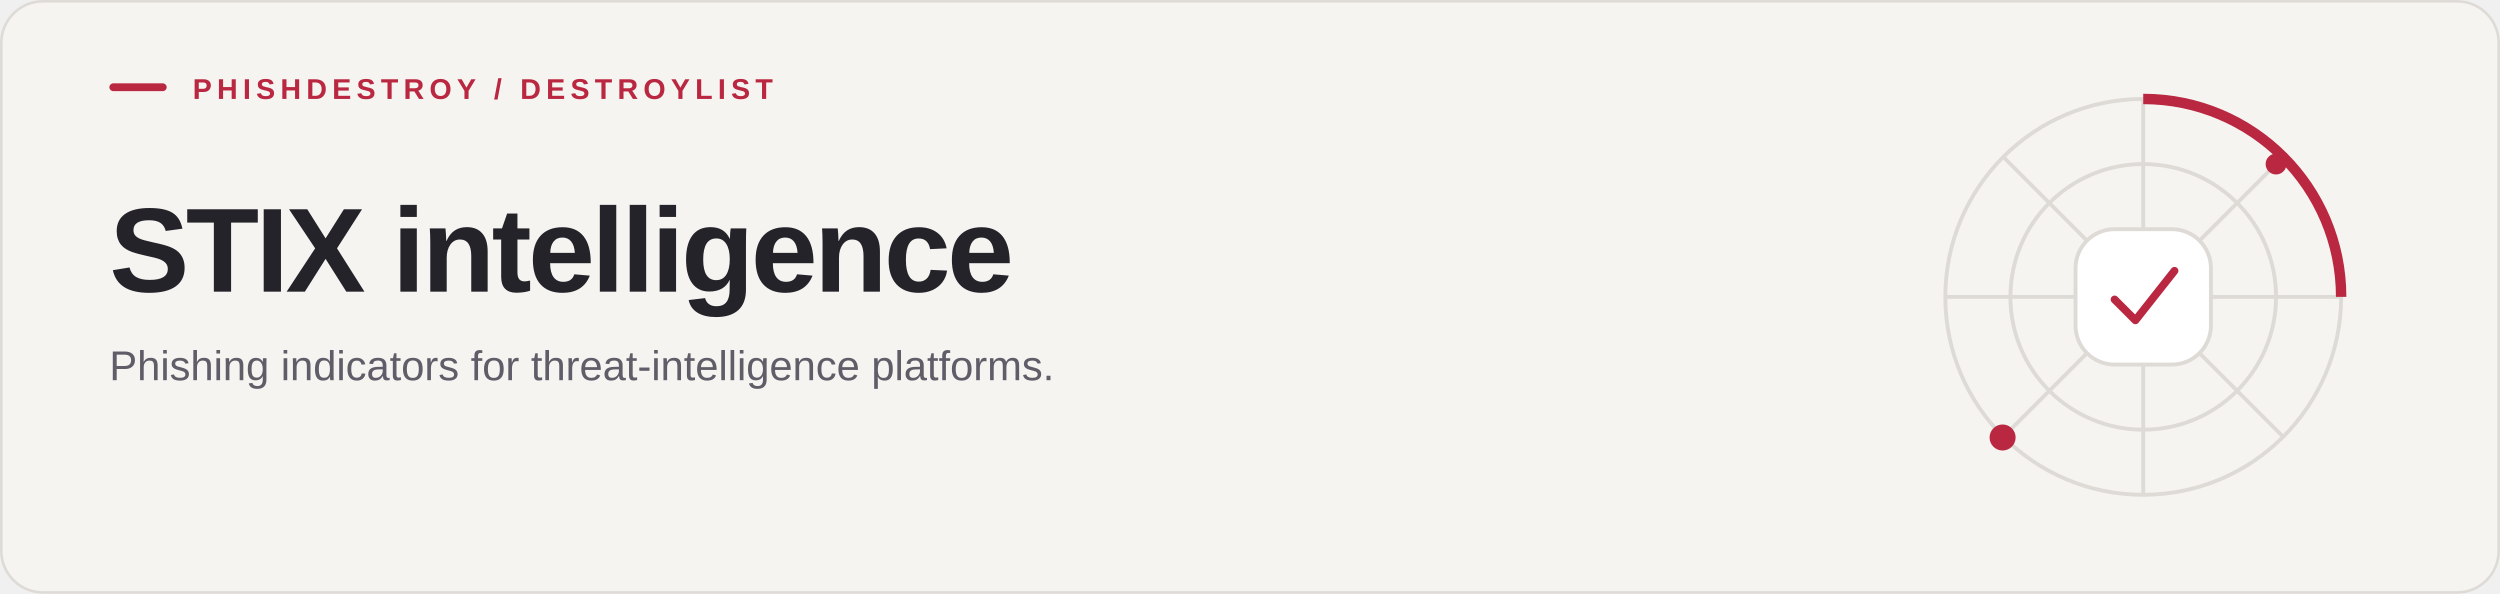
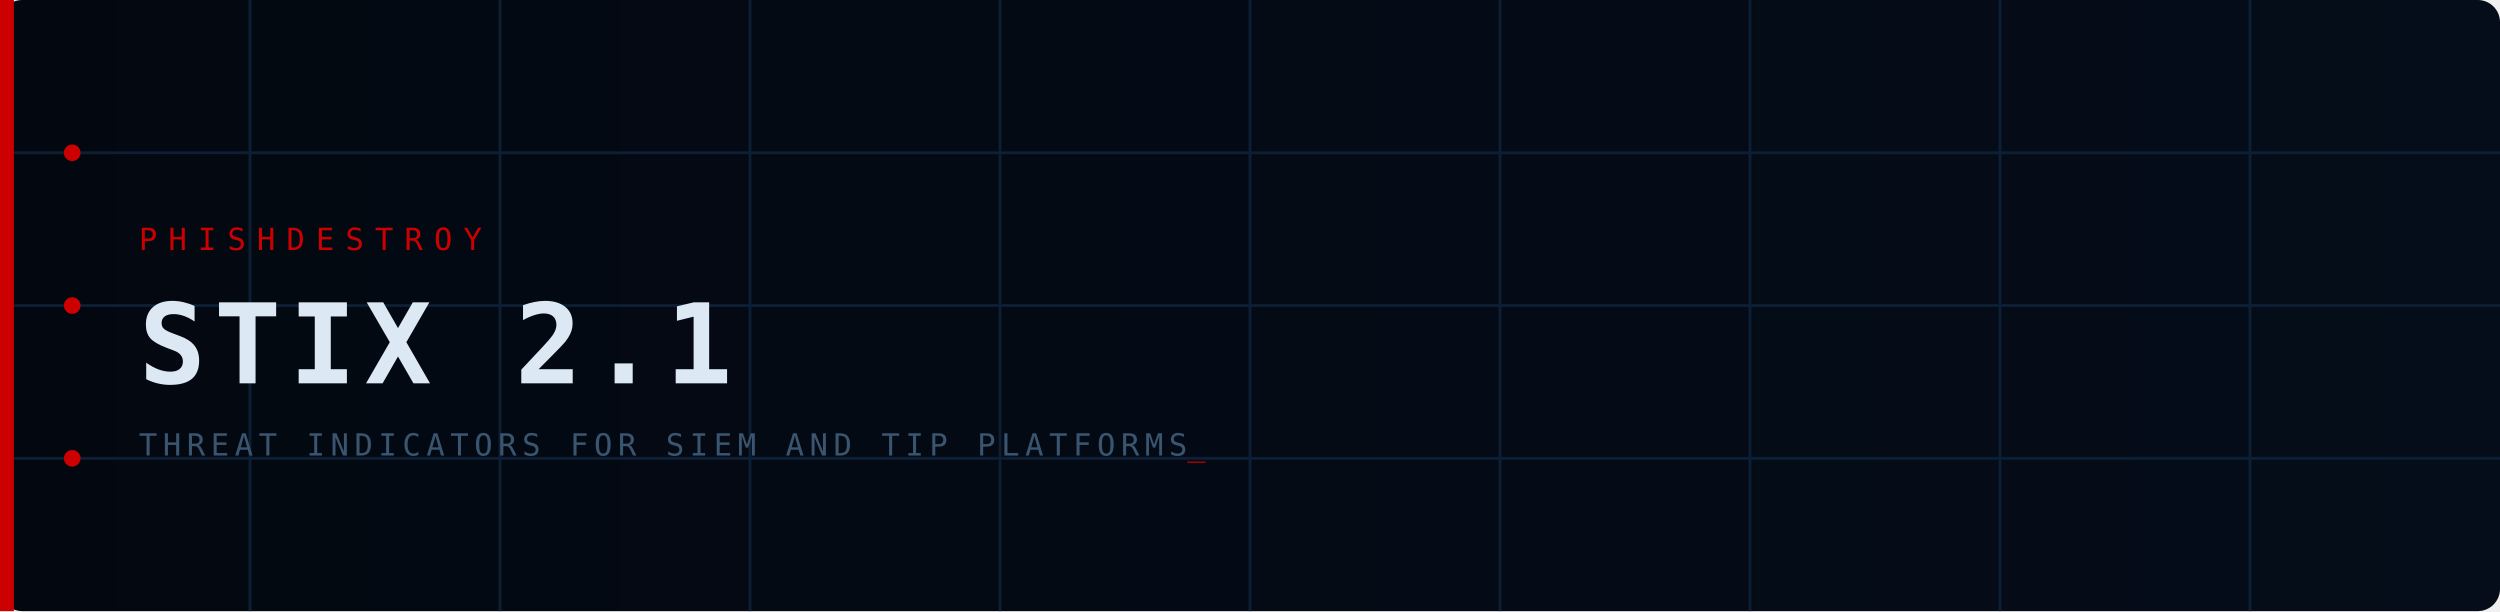
- <svg xmlns="http://www.w3.org/2000/svg" width="960" height="228" viewBox="0 0 960 228" role="img" aria-labelledby="title desc">
-   <style>
-     .bg{fill:#f6f4f1}.border,.line{stroke:#dedbd7}.title{fill:#25232a}.muted{fill:#615d68}.accent{stroke:#b92740}.label,.dot{fill:#b92740}.panel{fill:#fff;stroke:#dedbd7}
-     @media(prefers-color-scheme:dark){.bg{fill:#191b22}.border,.line{stroke:#363943}.title{fill:#f4f1ee}.muted{fill:#b9b7c1}.accent{stroke:#ef8496}.label,.dot{fill:#ef8496}.panel{fill:#242730;stroke:#464955}}
-   </style>
-   <rect class="bg border" x=".5" y=".5" width="959" height="227" rx="16" />
-   <rect class="dot" x="42" y="32" width="22" height="3" rx="1.5" />
-   <text class="label" x="74" y="38" font-family="Arial,Helvetica,sans-serif" font-size="11" font-weight="700" letter-spacing="2">PHISHDESTROY / DESTROYLIST</text>
-   <text class="title" x="42" y="112" font-family="Arial,Helvetica,sans-serif" font-size="46" font-weight="700" letter-spacing="-1.3">
-     <tspan x="42" dy="0">STIX intelligence</tspan>
+ <svg xmlns="http://www.w3.org/2000/svg" viewBox="0 0 900 220" width="900" height="220">
+   <defs>
+     <style>
+       @keyframes fadein {
+         from { opacity: 0; transform: translateY(8px); }
+         to   { opacity: 1; transform: translateY(0);   }
+       }
+       @keyframes pulse {
+         0%, 100% { opacity: 1;   }
+         50%       { opacity: 0.2; }
+       }
+       @keyframes blink {
+         0%, 100% { opacity: 1; }
+         50%       { opacity: 0; }
+       }
+       @keyframes scanline {
+         0%   { transform: translateY(-20px); opacity: 0;   }
+         5%   {                               opacity: 0.4; }
+         95%  {                               opacity: 0.4; }
+         100% { transform: translateY(240px); opacity: 0;   }
+       }
+       @keyframes arc1 {
+         from { stroke-dashoffset: 566; }
+         to   { stroke-dashoffset: 0;   }
+       }
+       @keyframes arc2 {
+         from { stroke-dashoffset: 440; }
+         to   { stroke-dashoffset: 0;   }
+       }
+       @keyframes glow {
+         0%, 100% { opacity: 1;   }
+         50%       { opacity: 0.7; }
+       }
+ 
+       .lbl  { animation: fadein  0.7s ease  0.10s; }
+       .ttl  { animation: fadein  0.7s ease  0.30s; }
+       .sub  { animation: fadein  0.7s ease  0.55s; }
+       .d1   { animation: pulse  2.5s ease-in-out infinite 0.0s; }
+       .d2   { animation: pulse  2.5s ease-in-out infinite 0.8s; }
+       .d3   { animation: pulse  2.5s ease-in-out infinite 1.6s; }
+       .cur  { animation: blink  1.0s step-end   infinite;       }
+       .scan { animation: scanline 4s linear      infinite 1.0s; }
+       .a1   { animation: arc1   2.0s ease-out        0.20s; }
+       .a2   { animation: arc2   2.5s ease-out        0.50s; }
+       .bar  { animation: glow   3.0s ease-in-out infinite;      }
+     </style>
+     <linearGradient id="bg" x1="0" y1="0" x2="1" y2="0">
+       <stop offset="0%" stop-color="#030810" />
+       <stop offset="100%" stop-color="#050d1a" />
+     </linearGradient>
+     <linearGradient id="sg" x1="0" y1="0" x2="0" y2="1">
+       <stop offset="0%" stop-color="#fff" stop-opacity="0" />
+       <stop offset="50%" stop-color="#fff" stop-opacity="0.04" />
+       <stop offset="100%" stop-color="#fff" stop-opacity="0" />
+     </linearGradient>
+     <clipPath id="cp">
+       <rect width="900" height="220" rx="8" />
+     </clipPath>
+   </defs>
+   <rect width="900" height="220" rx="8" fill="url(#bg)" />
+   <g clip-path="url(#cp)" stroke="#0d1f35" stroke-width="1">
+     <line x1="90" y1="0" x2="90" y2="220" />
+     <line x1="180" y1="0" x2="180" y2="220" />
+     <line x1="270" y1="0" x2="270" y2="220" />
+     <line x1="360" y1="0" x2="360" y2="220" />
+     <line x1="450" y1="0" x2="450" y2="220" />
+     <line x1="540" y1="0" x2="540" y2="220" />
+     <line x1="630" y1="0" x2="630" y2="220" />
+     <line x1="720" y1="0" x2="720" y2="220" />
+     <line x1="810" y1="0" x2="810" y2="220" />
+     <line x1="0" y1="55" x2="900" y2="55" />
+     <line x1="0" y1="110" x2="900" y2="110" />
+     <line x1="0" y1="165" x2="900" y2="165" />
+   </g>
+   <g clip-path="url(#cp)">
+     <circle class="a1" cx="870" cy="110" r="90" fill="none" stroke="#CC0000" stroke-opacity="0.22" stroke-width="1.5" stroke-dasharray="566" stroke-dashoffset="566" />
+     <circle class="a2" cx="870" cy="110" r="65" fill="none" stroke="#CC0000" stroke-opacity="0.14" stroke-width="1" stroke-dasharray="440" stroke-dashoffset="440" />
+   </g>
+   <rect class="scan" x="0" y="-20" width="900" height="20" fill="url(#sg)" clip-path="url(#cp)" />
+   <rect class="bar" x="0" y="0" width="5" height="220" fill="#CC0000" />
+   <circle class="d1" cx="26" cy="55" r="3" fill="#CC0000" />
+   <circle class="d2" cx="26" cy="110" r="3" fill="#CC0000" />
+   <circle class="d3" cx="26" cy="165" r="3" fill="#CC0000" />
+   <text class="lbl" x="50" y="90" font-family="monospace" font-size="11" fill="#CC0000" letter-spacing="4">PHISHDESTROY</text>
+   <text class="ttl" x="50" y="138" font-family="monospace" font-size="40" font-weight="bold" fill="#dde8f5" letter-spacing="3">STIX 2.1</text>
+   <text class="sub" x="50" y="164" font-family="monospace" font-size="11" fill="#3a5570" letter-spacing="2">THREAT INDICATORS FOR SIEM AND TIP PLATFORMS<tspan class="cur" fill="#CC0000">_</tspan>
  </text>
-   <text class="muted" x="42" y="146" font-family="Arial,Helvetica,sans-serif" font-size="16">Phishing indicators for threat-intelligence platforms.</text>
-   <g fill="none" stroke-width="1.5">
-     <circle class="line" cx="823" cy="114" r="76" />
-     <circle class="line" cx="823" cy="114" r="51" />
-     <path class="line" d="M747 114h152M823 38v152M769 60l108 108M769 168l108-108" />
-     <path class="accent" d="M823 38a76 76 0 0 1 76 76" stroke-width="4" />
-     <rect class="panel" x="797" y="88" width="52" height="52" rx="15" />
-     <path class="accent" d="m812 115 8 8 15-19" stroke-width="3" stroke-linecap="round" stroke-linejoin="round" />
-     <circle class="dot" cx="769" cy="168" r="5" />
-     <circle class="dot" cx="874" cy="63" r="4" />
-   </g>
</svg>
